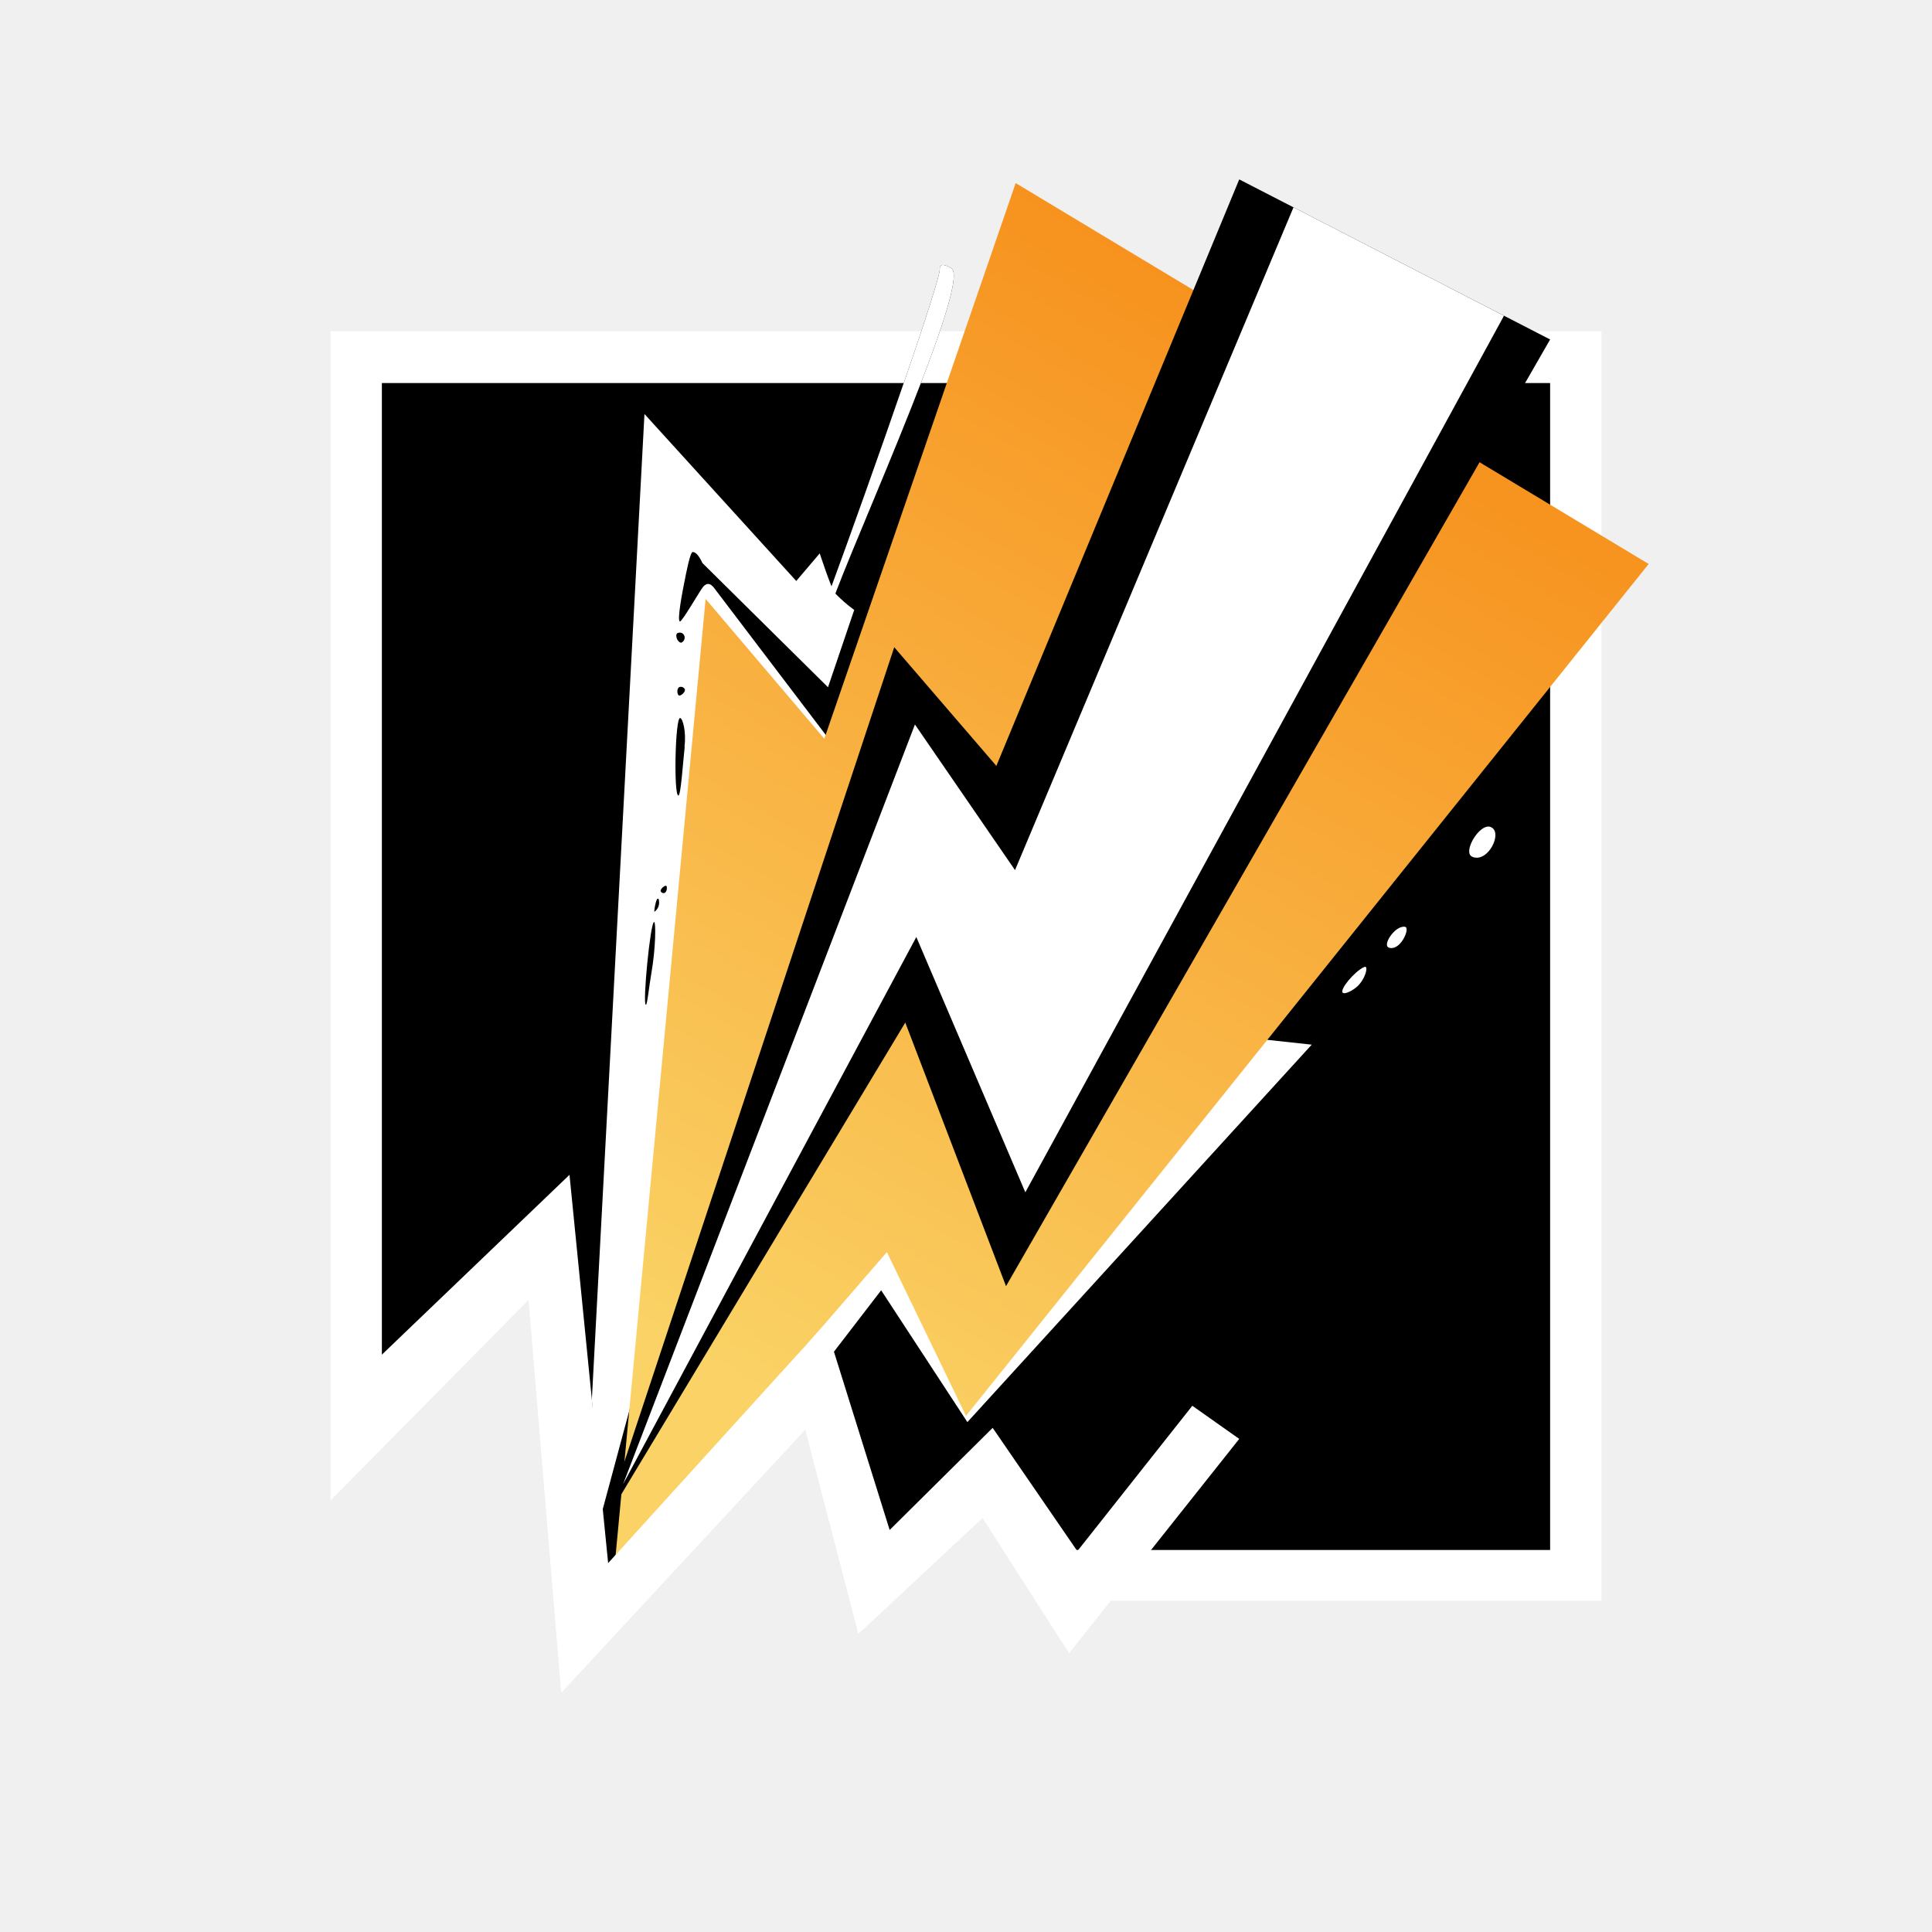
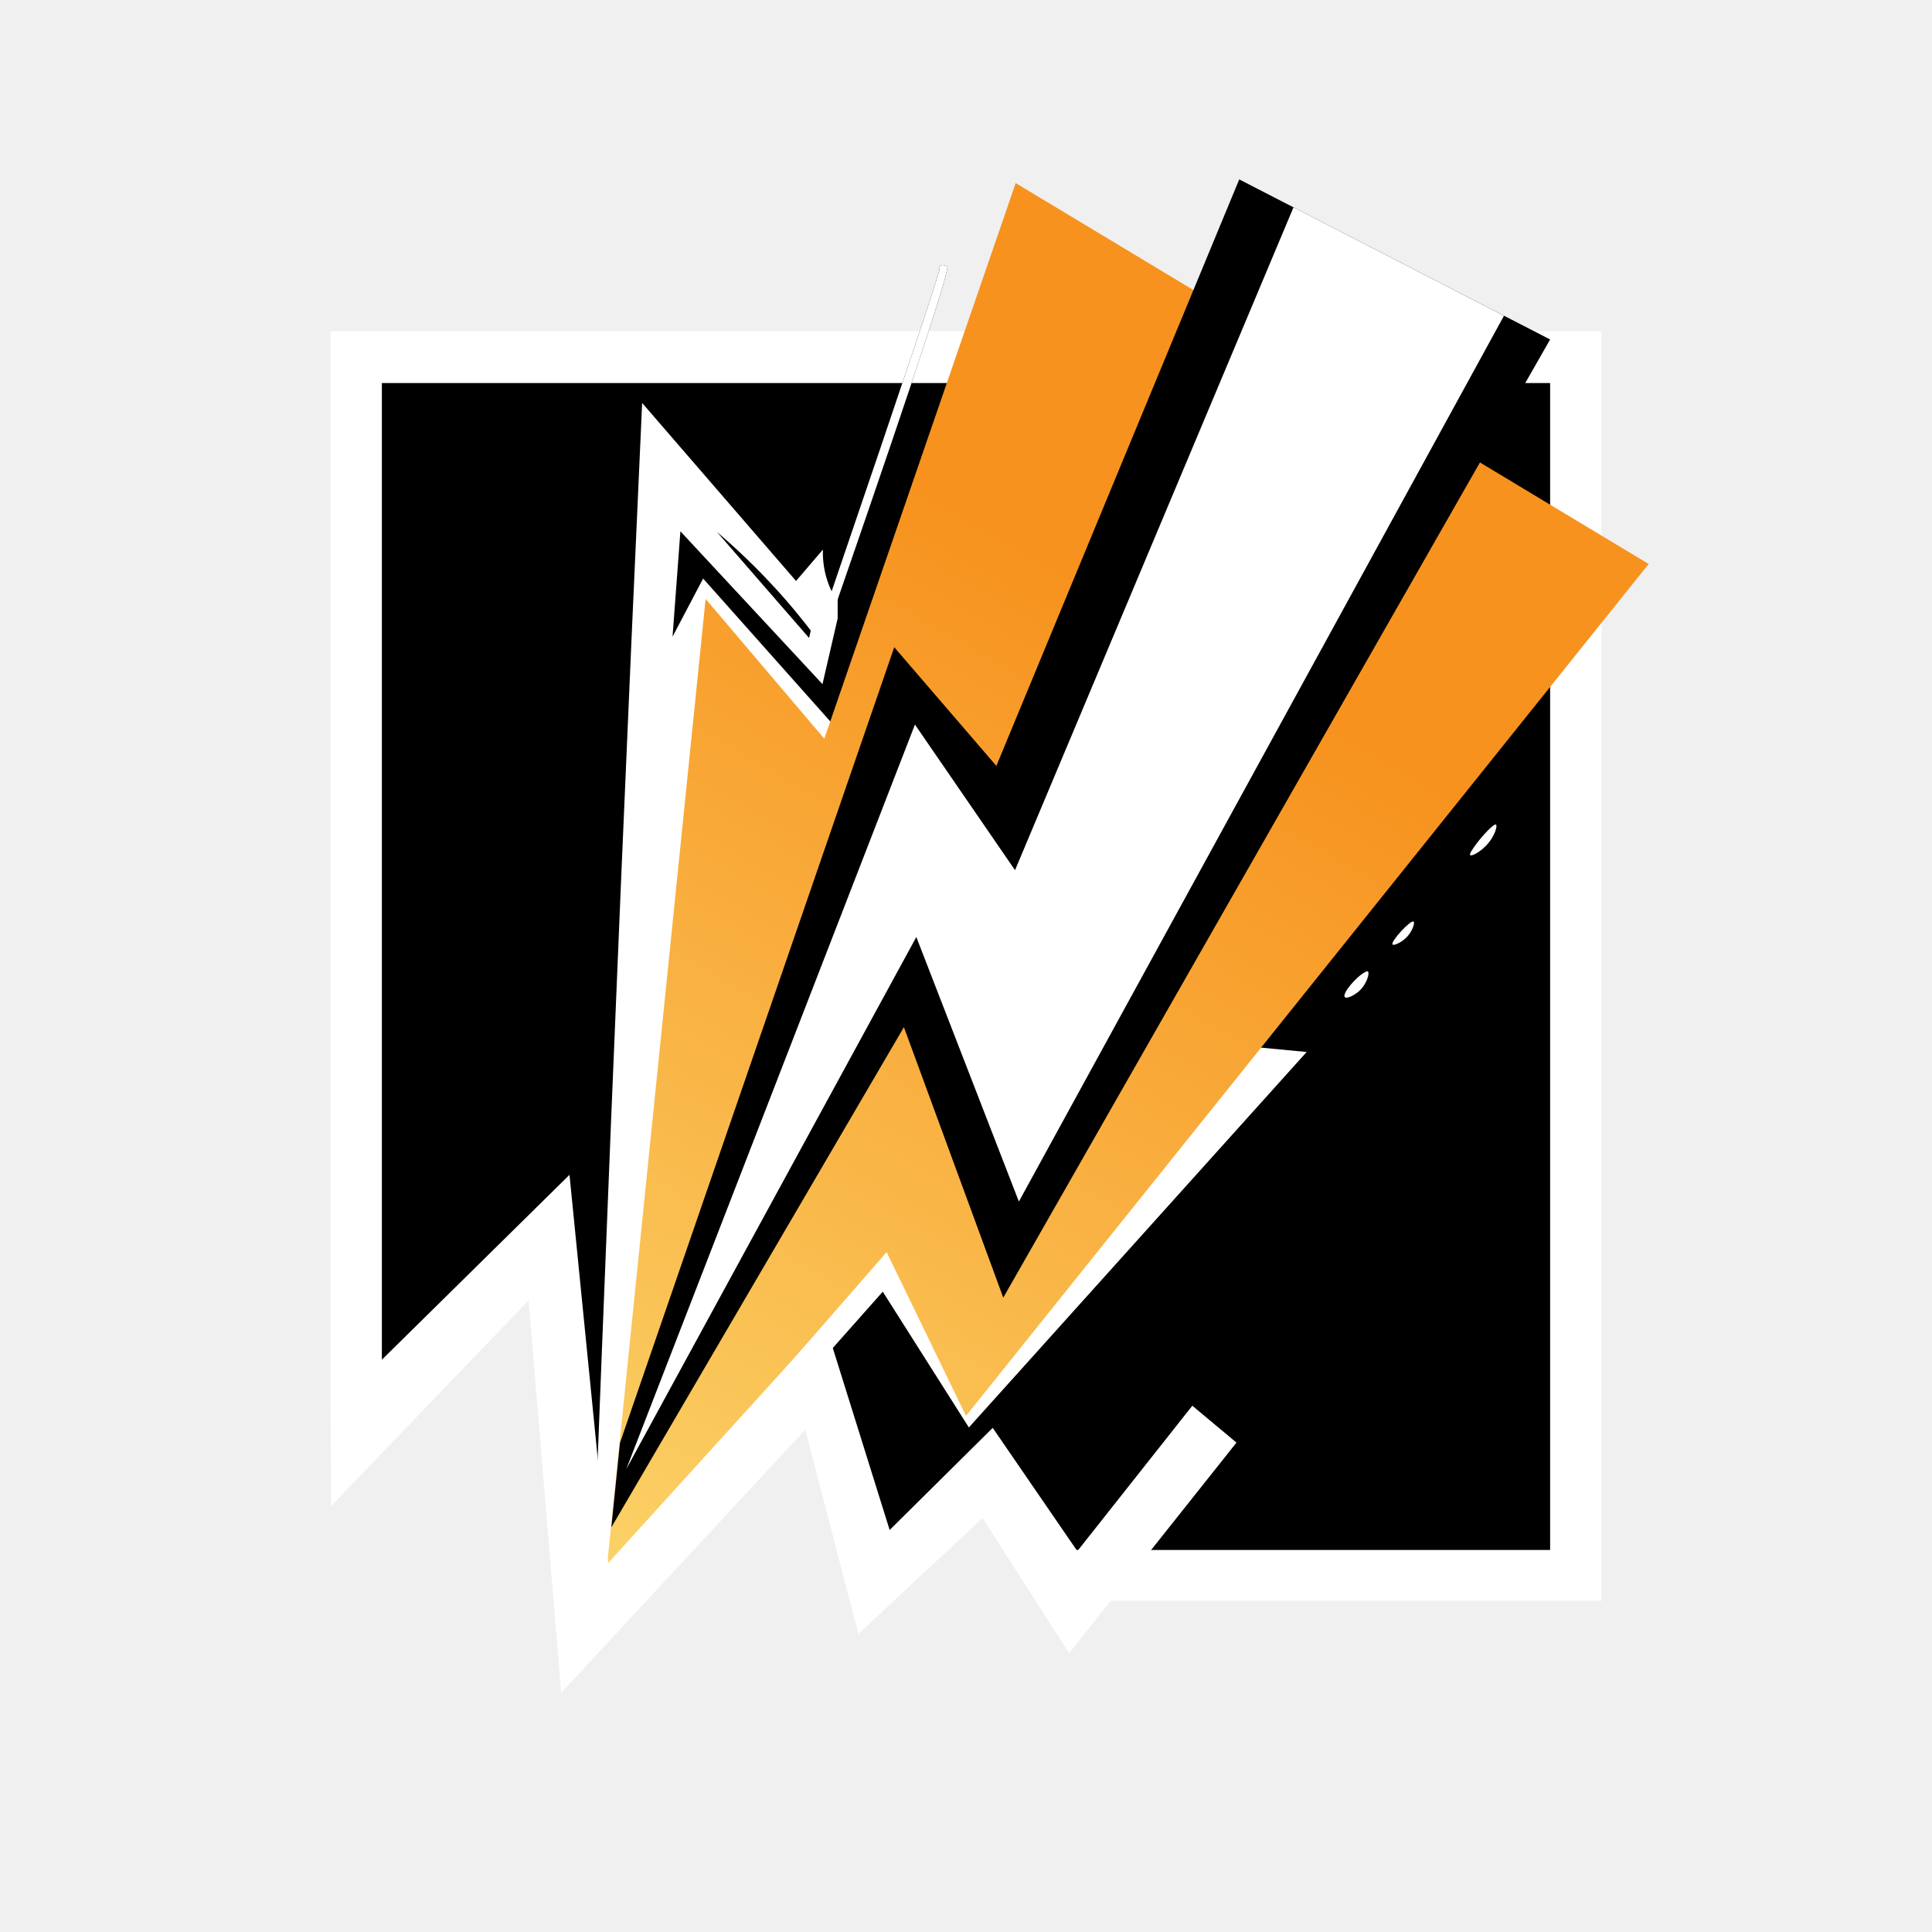
<svg xmlns="http://www.w3.org/2000/svg" viewBox="0 0 350 350">
  <defs>
-     <style>.cls-1{fill:#fff;}.cls-2{fill:url(#Unbenannter_Verlauf_17);}</style>
-     <linearGradient id="Unbenannter_Verlauf_17" x1="110.48" y1="283.34" x2="237.19" y2="63.87" gradientUnits="userSpaceOnUse">
-       <stop offset="0.16" stop-color="#fad265" />
-       <stop offset="1" stop-color="#f7921e" />
+     <linearGradient id="linear-gradient" x1="109.58" y1="284.89" x2="237.19" y2="63.87" gradientUnits="userSpaceOnUse">
+       <stop offset="0" stop-color="#fbd267" />
+       <stop offset="0.78" stop-color="#f7921e" />
    </linearGradient>
  </defs>
-   <g id="bandit">
+   <g id="Bandit">
    <g id="Background">
-       <g id="BG_Colors" data-name="BG Colors">
-         <polygon class="cls-1" points="290.13 290 200.33 290 117.67 216.67 59.87 254.33 59.87 60 290.13 60 290.13 290" />
-         <polygon points="280.82 280.79 188 280.79 178 270 158.33 285.67 144.33 251.33 105.92 292.09 100.33 223.33 69.18 251.67 69.18 69.39 280.82 69.39 280.82 280.79" />
-       </g>
-       <g id="bg_lightning" data-name="bg lightning">
-         <g id="bg">
-           <path d="M127.42,106.25c-.52.56-3.86,6.44-4.25,6.33-.56-.15.51-5.64.75-6.83.46-2.34,1.13-5.79,1.58-5.75s1,.39,1.75,2L150,124.5l4.75-14a26.89,26.89,0,0,1-3.56-3.12c-.65-.93-2.69-7.13-2.69-7.13l-4.25,5L116.75,75l-9.53,178.53,1.4,22,6.32-23.46L154,138.94l-24.75-32.58C128.53,105.55,128,105.67,127.42,106.25ZM123,126c-.34-.14-.45-1.26.06-1.52a.79.79,0,0,1,1,.37C124.25,125.33,123.35,126.1,123,126Zm-.31-11.27a.89.89,0,0,1,1.19.25,1,1,0,0,1-.44,1.44c-.31.05-.62-.33-.75-.57S122.38,115,122.69,114.69ZM118,176.31c-.42,2.34-.73,5.78-1,5.72-.63-.11.83-15.05,1.49-15C118.84,167,118.8,171.74,118,176.31Zm.53-11.12s0-.24.06-.66.31-1.72.57-1.72.2.35.22.41A2,2,0,0,1,118.53,165.19Zm1.81-3.41a.58.58,0,0,1-.65-.31c-.13-.43.78-1.12,1-1S120.85,161.65,120.34,161.78Zm3.7-26.49c-.33,3-.7,8.94-1.16,8.83-.86-.2-.56-14.07.32-14.05C123.66,130.08,124.36,132.49,124,135.29Z" />
-           <path d="M149.25,109.88c1.75-4.25,21.13-58.27,21-61.13a.79.79,0,0,1,.19-.62c.49-.42,1.82.42,1.94.5,3.94,2.66-21.85,58.36-22,62,0,.16,0,1.05-.44,1.25a1.17,1.17,0,0,1-1.31-.88C148.55,110.46,149.2,110,149.25,109.88Z" />
-           <polygon points="148.38 248.38 159.63 233.75 175.25 257.63 237.63 189.25 207.63 186 140.25 229.88 148.38 248.38" />
-           <path d="M243.25,179.83c-.58-.6,2.1-3.77,3.75-4.58.18-.09.33-.14.42-.07.38.26-.19,2.31-1.58,3.56C245,179.48,243.6,180.2,243.25,179.83Z" />
-           <path d="M251.35,171.48c-.55-.81,1.37-3.62,3-3.6a.45.45,0,0,1,.35.1c.56.57-.85,3.71-2.56,3.77C252,171.75,251.55,171.77,251.35,171.48Z" />
-           <path d="M266.34,154.91c-.89-1.31,1.67-5.44,3.47-5.16a1.32,1.32,0,0,1,.85.56c.92,1.41-.86,4.94-3,5.07C267.56,155.38,266.71,155.43,266.34,154.91Z" />
-           <path class="cls-1" d="M127.42,106.25c-.52.56-3.86,6.44-4.25,6.33-.56-.15.51-5.64.75-6.83.46-2.34,1.13-5.79,1.58-5.75s1,.39,1.75,2L150,124.5l4.75-14a26.89,26.89,0,0,1-3.56-3.12c-.65-.93-2.69-7.13-2.69-7.13l-4.25,5L116.75,75l-9.53,178.53,1.4,22,6.32-23.46L154,138.94l-24.75-32.58C128.53,105.55,128,105.67,127.42,106.25ZM123,126c-.34-.14-.45-1.26.06-1.52a.79.79,0,0,1,1,.37C124.25,125.33,123.35,126.1,123,126Zm-.31-11.27a.89.89,0,0,1,1.19.25,1,1,0,0,1-.44,1.44c-.31.05-.62-.33-.75-.57S122.38,115,122.69,114.69ZM118,176.31c-.42,2.34-.73,5.78-1,5.72-.63-.11.83-15.05,1.49-15C118.84,167,118.8,171.74,118,176.31Zm.53-11.12s0-.24.06-.66.31-1.72.57-1.72.2.35.22.41A2,2,0,0,1,118.53,165.19Zm1.81-3.41a.58.58,0,0,1-.65-.31c-.13-.43.78-1.12,1-1S120.85,161.65,120.34,161.78Zm3.7-26.49c-.33,3-.7,8.94-1.16,8.83-.86-.2-.56-14.07.32-14.05C123.66,130.08,124.36,132.49,124,135.29Z" />
-           <path class="cls-1" d="M149.25,109.88c1.75-4.25,21.13-58.27,21-61.13a.79.79,0,0,1,.19-.62c.49-.42,1.82.42,1.94.5,3.94,2.66-21.85,58.36-22,62,0,.16,0,1.05-.44,1.25a1.17,1.17,0,0,1-1.31-.88C148.55,110.46,149.2,110,149.25,109.88Z" />
-           <polygon class="cls-1" points="148.38 248.38 159.63 233.75 175.25 257.63 237.63 189.25 207.63 186 140.25 229.88 148.38 248.38" />
-           <path class="cls-1" d="M243.25,179.83c-.58-.6,2.1-3.77,3.75-4.58.18-.09.33-.14.42-.07.38.26-.19,2.31-1.58,3.56C245,179.48,243.6,180.2,243.25,179.83Z" />
-           <path class="cls-1" d="M251.35,171.48c-.55-.81,1.37-3.62,3-3.6a.45.45,0,0,1,.35.1c.56.57-.85,3.71-2.56,3.77C252,171.75,251.55,171.77,251.35,171.48Z" />
-           <path class="cls-1" d="M266.34,154.91c-.89-1.31,1.67-5.44,3.47-5.16a1.32,1.32,0,0,1,.85.56c.92,1.41-.86,4.94-3,5.07C267.56,155.38,266.71,155.43,266.34,154.91Z" />
-         </g>
-         <g id="Ebene_8" data-name="Ebene 8">
-           <polygon class="cls-2" points="184 33.17 149.33 133.83 127.83 108.5 111.33 283.83 160.67 226.83 175 256.5 298.67 102.17 184 33.17" />
-         </g>
-       </g>
-       <g id="front_border" data-name="front border">
-         <polygon class="cls-1" points="59.87 254.33 59.87 271.83 95.75 235.5 101.67 306.67 145.88 259 155.5 296 178 275 193.67 299.5 224.5 260.67 216 254.67 195.17 281 179.83 258.67 161.17 277.17 149.5 239.83 110.17 283.17 103.17 212.83 59.87 254.33" />
-       </g>
+       <path d="M290.13,290H200.33L175.5,250.83,108.33,222.5,60,272.81l-.13-18.48V60H290.13Z" style="fill:#fff" />
+       <polygon points="280.82 280.79 188 280.79 178 270 158.33 285.67 144.33 251.33 105.92 292.09 100.33 223.33 69.18 251.67 69.18 69.39 280.82 69.39 280.82 280.79" />
    </g>
-     <g id="Finished_Icon" data-name="Finished Icon">
-       <polygon points="280.82 61.5 182.25 233 164 185.25 109.44 275.89 162 117.25 180.5 138.75 224.5 32.5 280.82 61.5" />
-       <polygon class="cls-1" points="112.88 268.87 165.75 131.25 183.88 157.63 234.33 37.56 272.46 57.2 185.75 216 166 169.75 112.88 268.87" />
+     <g id="LightningBolt">
+       <path d="M243.63,180.64c-.58-.6,2.1-3.77,3.75-4.58.18-.09.33-.14.42-.07.38.26-.19,2.31-1.59,3.56C245.38,180.29,244,181,243.63,180.64Z" />
+       <path d="M252.27,171.1c-.4-.51,3.28-4.5,3.81-4.15.3.2-.23,1.9-1.42,3C253.8,170.76,252.48,171.37,252.27,171.1Z" />
+       <path d="M266.34,154.91c.27.28,2-.65,3.22-2.09s1.78-3.21,1.44-3.44-2.4,1.94-3.5,3.44C266.88,153.66,266.13,154.68,266.34,154.91Z" />
+       <path d="M236.71,190.58l-91.27-8.76,10.69-44.7-28.75-32.31-5.54,10.52,1.42-19.08L149,123.94l2.75-11.9,0-3.21.06-.4c15.37-44.46,20.3-59.92,19.79-60.17-.87-.42-1.21-.15-1.21-.15h0a.78.78,0,0,0-.19.63c0,.74-6,18.73-19.54,58.38a16.11,16.11,0,0,1-1.58-7.56l-4.87,5.69L116.33,73q-3.95,86.3-7.33,172.62-.94,23.91-1.83,47.83L159.92,234l15.6,24.6Zm-96.23-84c2.39,2.62,4.51,5.19,6.4,7.65l-.31,1.34-16.69-19.2A114.94,114.94,0,0,1,140.48,106.6Z" />
+       <path d="M243.63,180.64c-.58-.6,2.1-3.77,3.75-4.58.18-.09.33-.14.42-.07.38.26-.19,2.31-1.59,3.56C245.38,180.29,244,181,243.63,180.64Z" style="fill:#fff" />
+       <path d="M252.27,171.1c-.4-.51,3.28-4.5,3.81-4.15.3.2-.23,1.9-1.42,3C253.8,170.76,252.48,171.37,252.27,171.1Z" style="fill:#fff" />
+       <path d="M266.34,154.91c.27.28,2-.65,3.22-2.09s1.78-3.21,1.44-3.44-2.4,1.94-3.5,3.44C266.88,153.66,266.13,154.68,266.34,154.91Z" style="fill:#fff" />
+       <path d="M236.71,190.58l-91.27-8.76,10.69-44.7-28.75-32.31-5.54,10.52,1.42-19.08L149,123.94l2.75-11.9,0-3.21.06-.4c15.37-44.46,20.3-59.92,19.79-60.17-.87-.42-1.21-.15-1.21-.15h0a.78.78,0,0,0-.19.63c0,.74-6,18.73-19.54,58.38a16.11,16.11,0,0,1-1.58-7.56l-4.87,5.69L116.33,73q-3.95,86.3-7.33,172.62-.94,23.91-1.83,47.83L159.92,234l15.6,24.6Zm-96.23-84c2.39,2.62,4.51,5.19,6.4,7.65l-.31,1.34-16.69-19.2A114.94,114.94,0,0,1,140.48,106.6Z" style="fill:#fff" />
+       <path d="M184,33.17,149.33,133.83l-21.5-25.33-18,176.56,50.79-58.23L175,256.5,298.67,102.17Z" style="fill:url(#linear-gradient)" />
+       <path d="M280.82,61.5,181.75,235.08l-18-49-53,90.62,1.56-15.3L162,117.25l18.5,21.5,44-106.25Z" />
+       <path d="M113.46,266.13l52.29-134.87,18.13,26.38L234.33,37.56,272.46,57.2,184.58,217.67,166,169.75Z" style="fill:#fff" />
    </g>
+     <path id="ShockBorder" d="M67.73,247.75l1.38,14.68L95.75,235.5l5.92,71.17L145.88,259l9.63,37L178,275l15.67,24.5L224,261.34l-8-6.68L195.17,281l-15.33-22.33-18.67,18.5L149.5,239.83l-39.33,43.33-7-70.33Z" style="fill:#fff" />
  </g>
</svg>
